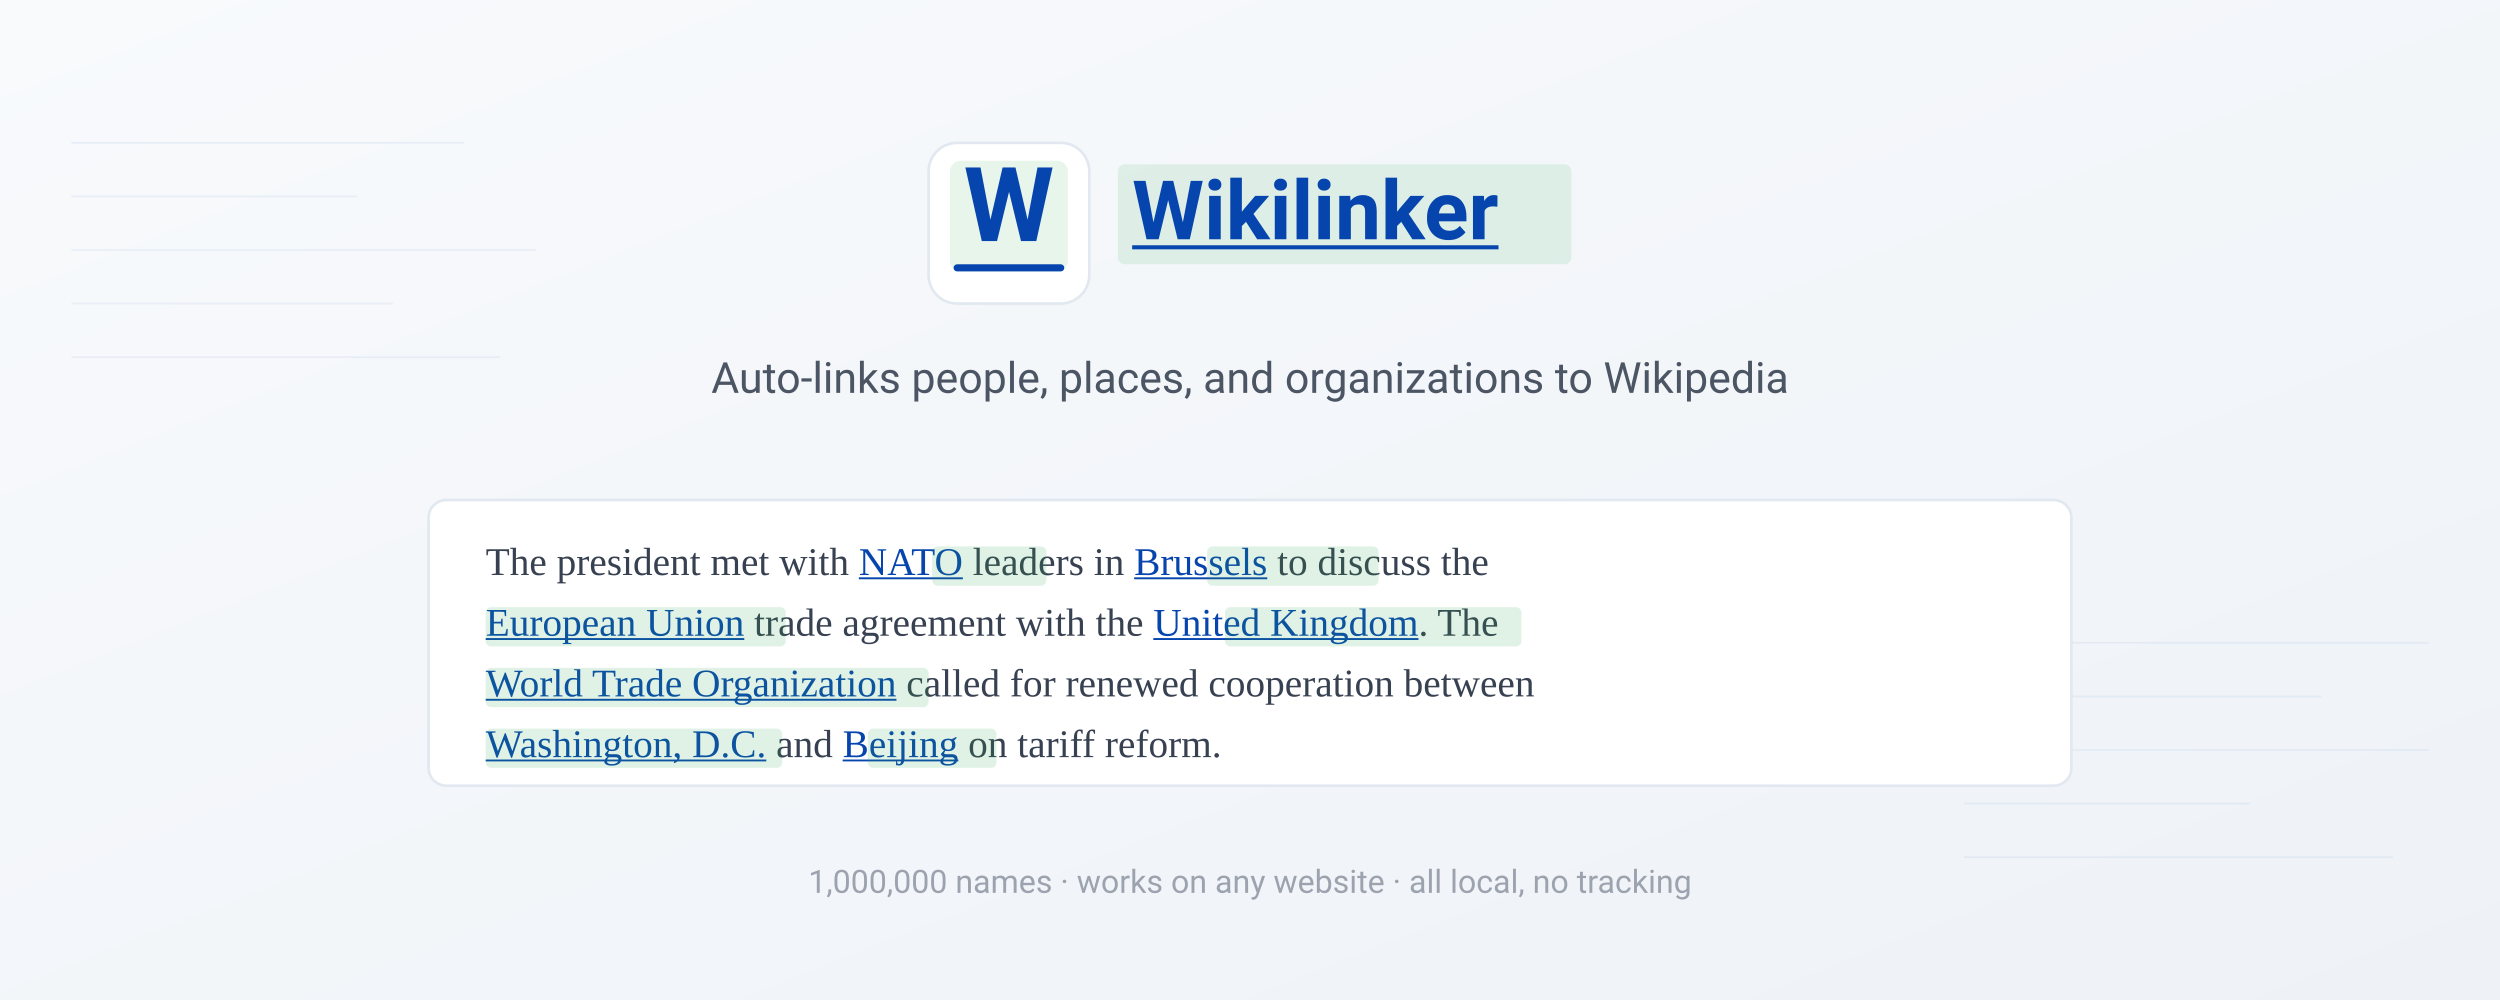
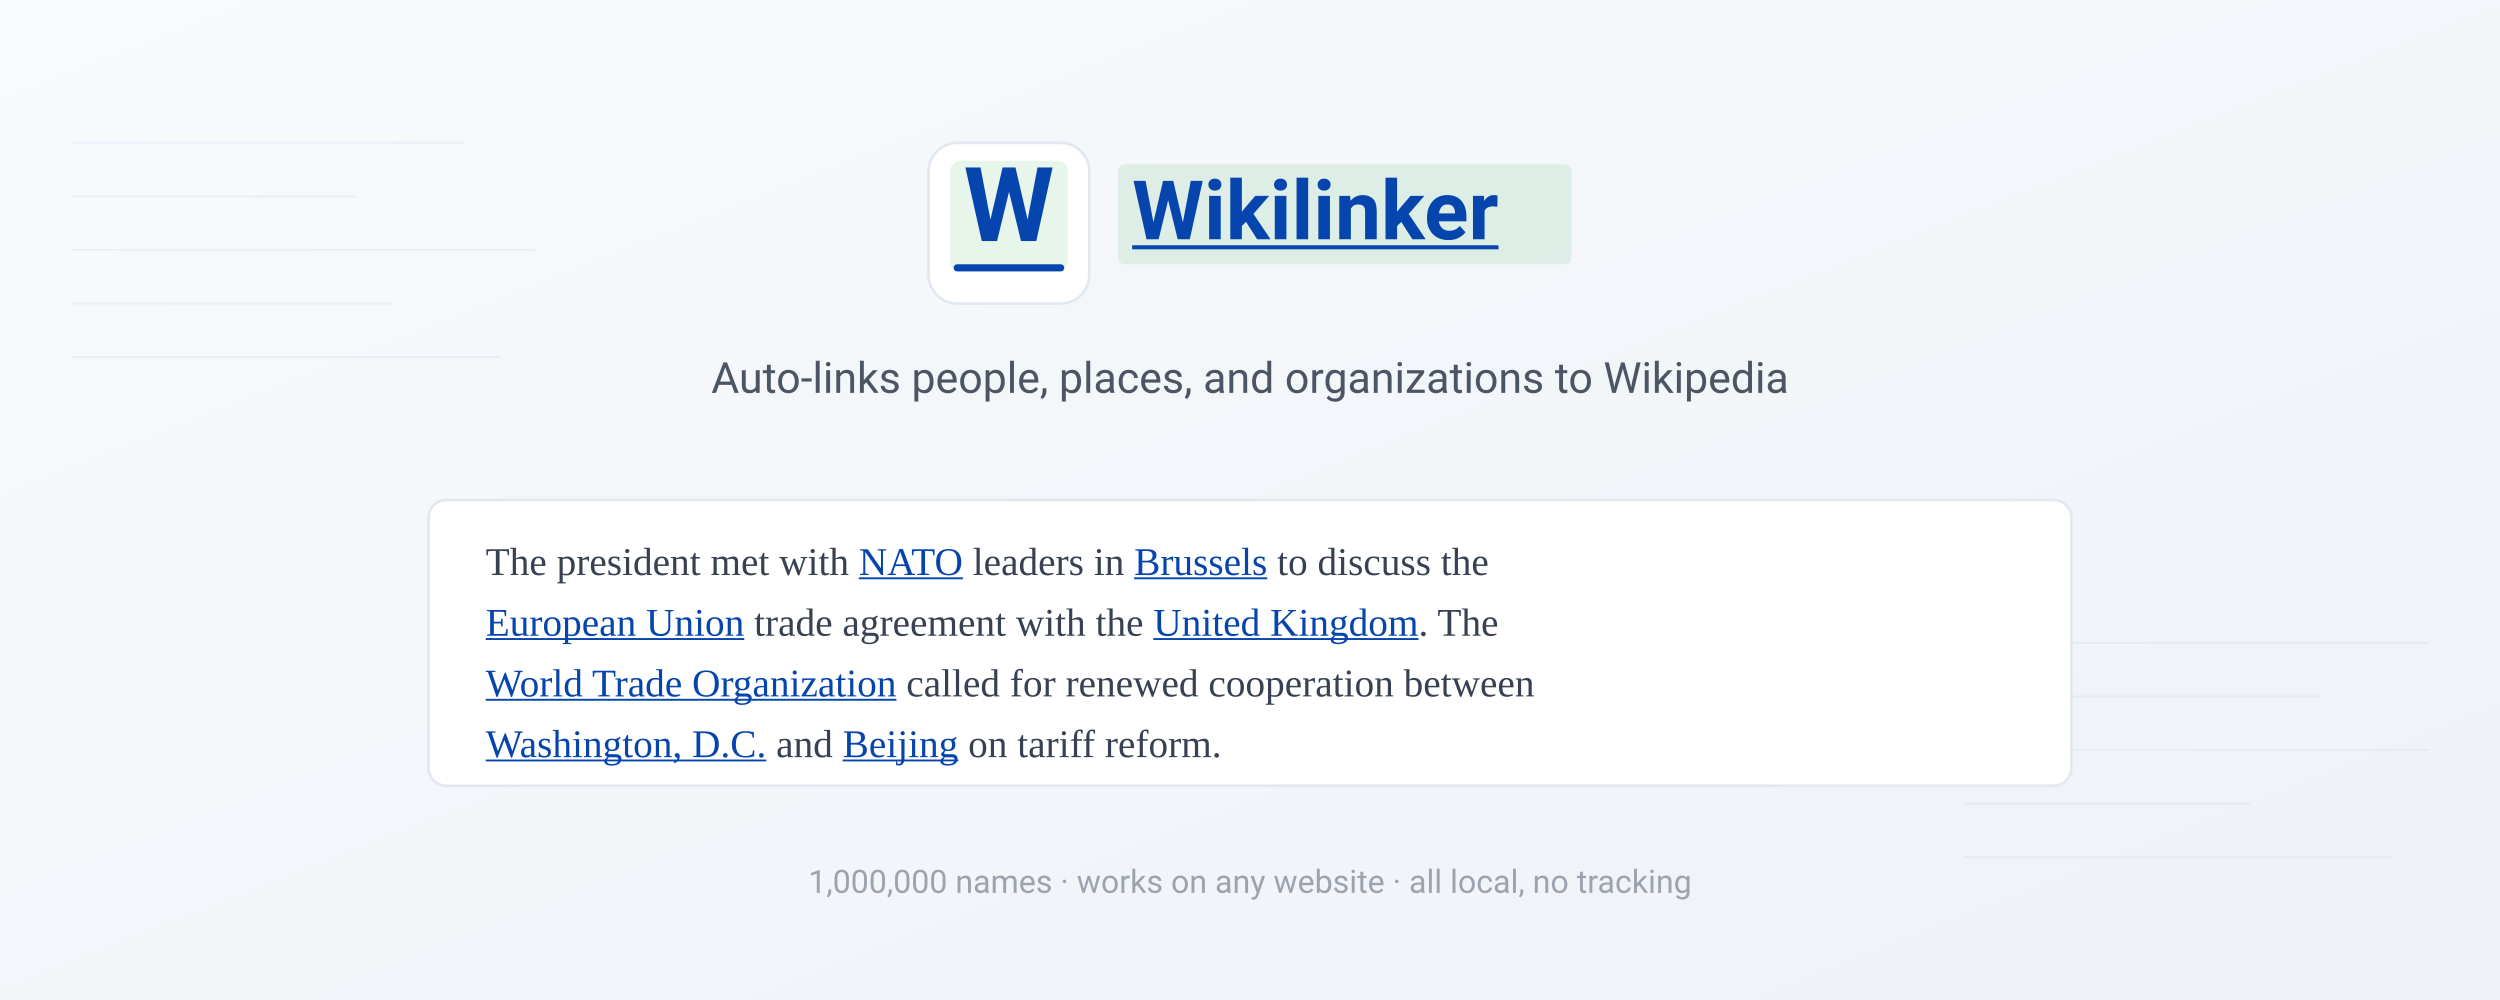
<svg xmlns="http://www.w3.org/2000/svg" width="1400" height="560" viewBox="0 0 1400 560">
  <defs>
    <linearGradient id="bg" x1="0%" y1="0%" x2="100%" y2="100%">
      <stop offset="0%" style="stop-color:#f8fafc" />
      <stop offset="100%" style="stop-color:#eef2f7" />
    </linearGradient>
  </defs>
  <rect width="1400" height="560" fill="url(#bg)" />
  <g opacity="0.06" stroke="#0645ad" stroke-width="1">
    <line x1="40" y1="80" x2="260" y2="80" />
    <line x1="40" y1="110" x2="200" y2="110" />
    <line x1="40" y1="140" x2="300" y2="140" />
    <line x1="40" y1="170" x2="220" y2="170" />
    <line x1="40" y1="200" x2="280" y2="200" />
    <line x1="1100" y1="360" x2="1360" y2="360" />
    <line x1="1100" y1="390" x2="1300" y2="390" />
    <line x1="1100" y1="420" x2="1360" y2="420" />
    <line x1="1100" y1="450" x2="1260" y2="450" />
    <line x1="1100" y1="480" x2="1340" y2="480" />
  </g>
  <rect x="520" y="80" width="90" height="90" rx="16" fill="#ffffff" stroke="#e2e8f0" stroke-width="1.5" />
  <rect x="532" y="90" width="66" height="62" rx="6" fill="rgba(52, 168, 83, 0.12)" />
  <text x="565" y="135" text-anchor="middle" font-family="-apple-system, BlinkMacSystemFont, 'Segoe UI', Roboto, sans-serif" font-size="58" font-weight="bold" fill="#0645ad">W</text>
  <rect x="534" y="148" width="62" height="4" rx="2" fill="#0645ad" />
  <rect x="626" y="92" width="254" height="56" rx="4" fill="rgba(52, 168, 83, 0.12)" pointer-events="none" />
  <text x="634" y="134" text-anchor="start" font-family="-apple-system, BlinkMacSystemFont, 'Segoe UI', Roboto, sans-serif" font-size="46" font-weight="bold" fill="#0645ad" text-decoration="underline">Wikilinker</text>
  <text x="700" y="220" text-anchor="middle" font-family="-apple-system, BlinkMacSystemFont, 'Segoe UI', Roboto, sans-serif" font-size="24" fill="#4b5563">Auto-links people, places, and organizations to Wikipedia</text>
  <g transform="translate(240, 280)">
    <rect x="0" y="0" width="920" height="160" rx="10" fill="#ffffff" stroke="#e2e8f0" stroke-width="1.5" />
    <text x="32" y="42" font-family="Georgia, 'Times New Roman', serif" font-size="22" fill="#374151">
      The president met with
      <tspan fill="#0645ad" text-decoration="underline">NATO</tspan>
      leaders in
      <tspan fill="#0645ad" text-decoration="underline">Brussels</tspan>
      to discuss the
    </text>
    <text x="32" y="76" font-family="Georgia, 'Times New Roman', serif" font-size="22" fill="#374151">
      <tspan fill="#0645ad" text-decoration="underline">European Union</tspan>
      trade agreement with the
      <tspan fill="#0645ad" text-decoration="underline">United Kingdom</tspan>.
      The
    </text>
    <text x="32" y="110" font-family="Georgia, 'Times New Roman', serif" font-size="22" fill="#374151">
      <tspan fill="#0645ad" text-decoration="underline">World Trade Organization</tspan>
      called for renewed cooperation between
    </text>
    <text x="32" y="144" font-family="Georgia, 'Times New Roman', serif" font-size="22" fill="#374151">
      <tspan fill="#0645ad" text-decoration="underline">Washington, D.C.</tspan>
      and
      <tspan fill="#0645ad" text-decoration="underline">Beijing</tspan>
      on tariff reform.
    </text>
-     <rect x="282" y="26" width="64" height="22" rx="3" fill="rgba(52, 168, 83, 0.15)" />
-     <rect x="436" y="26" width="96" height="22" rx="3" fill="rgba(52, 168, 83, 0.15)" />
-     <rect x="32" y="60" width="168" height="22" rx="3" fill="rgba(52, 168, 83, 0.15)" />
-     <rect x="446" y="60" width="166" height="22" rx="3" fill="rgba(52, 168, 83, 0.15)" />
-     <rect x="32" y="94" width="248" height="22" rx="3" fill="rgba(52, 168, 83, 0.15)" />
-     <rect x="32" y="128" width="166" height="22" rx="3" fill="rgba(52, 168, 83, 0.15)" />
-     <rect x="246" y="128" width="72" height="22" rx="3" fill="rgba(52, 168, 83, 0.15)" />
  </g>
  <text x="700" y="500" text-anchor="middle" font-family="-apple-system, BlinkMacSystemFont, 'Segoe UI', Roboto, sans-serif" font-size="18" fill="#9ca3af">1,000,000 names · works on any website · all local, no tracking</text>
</svg>
